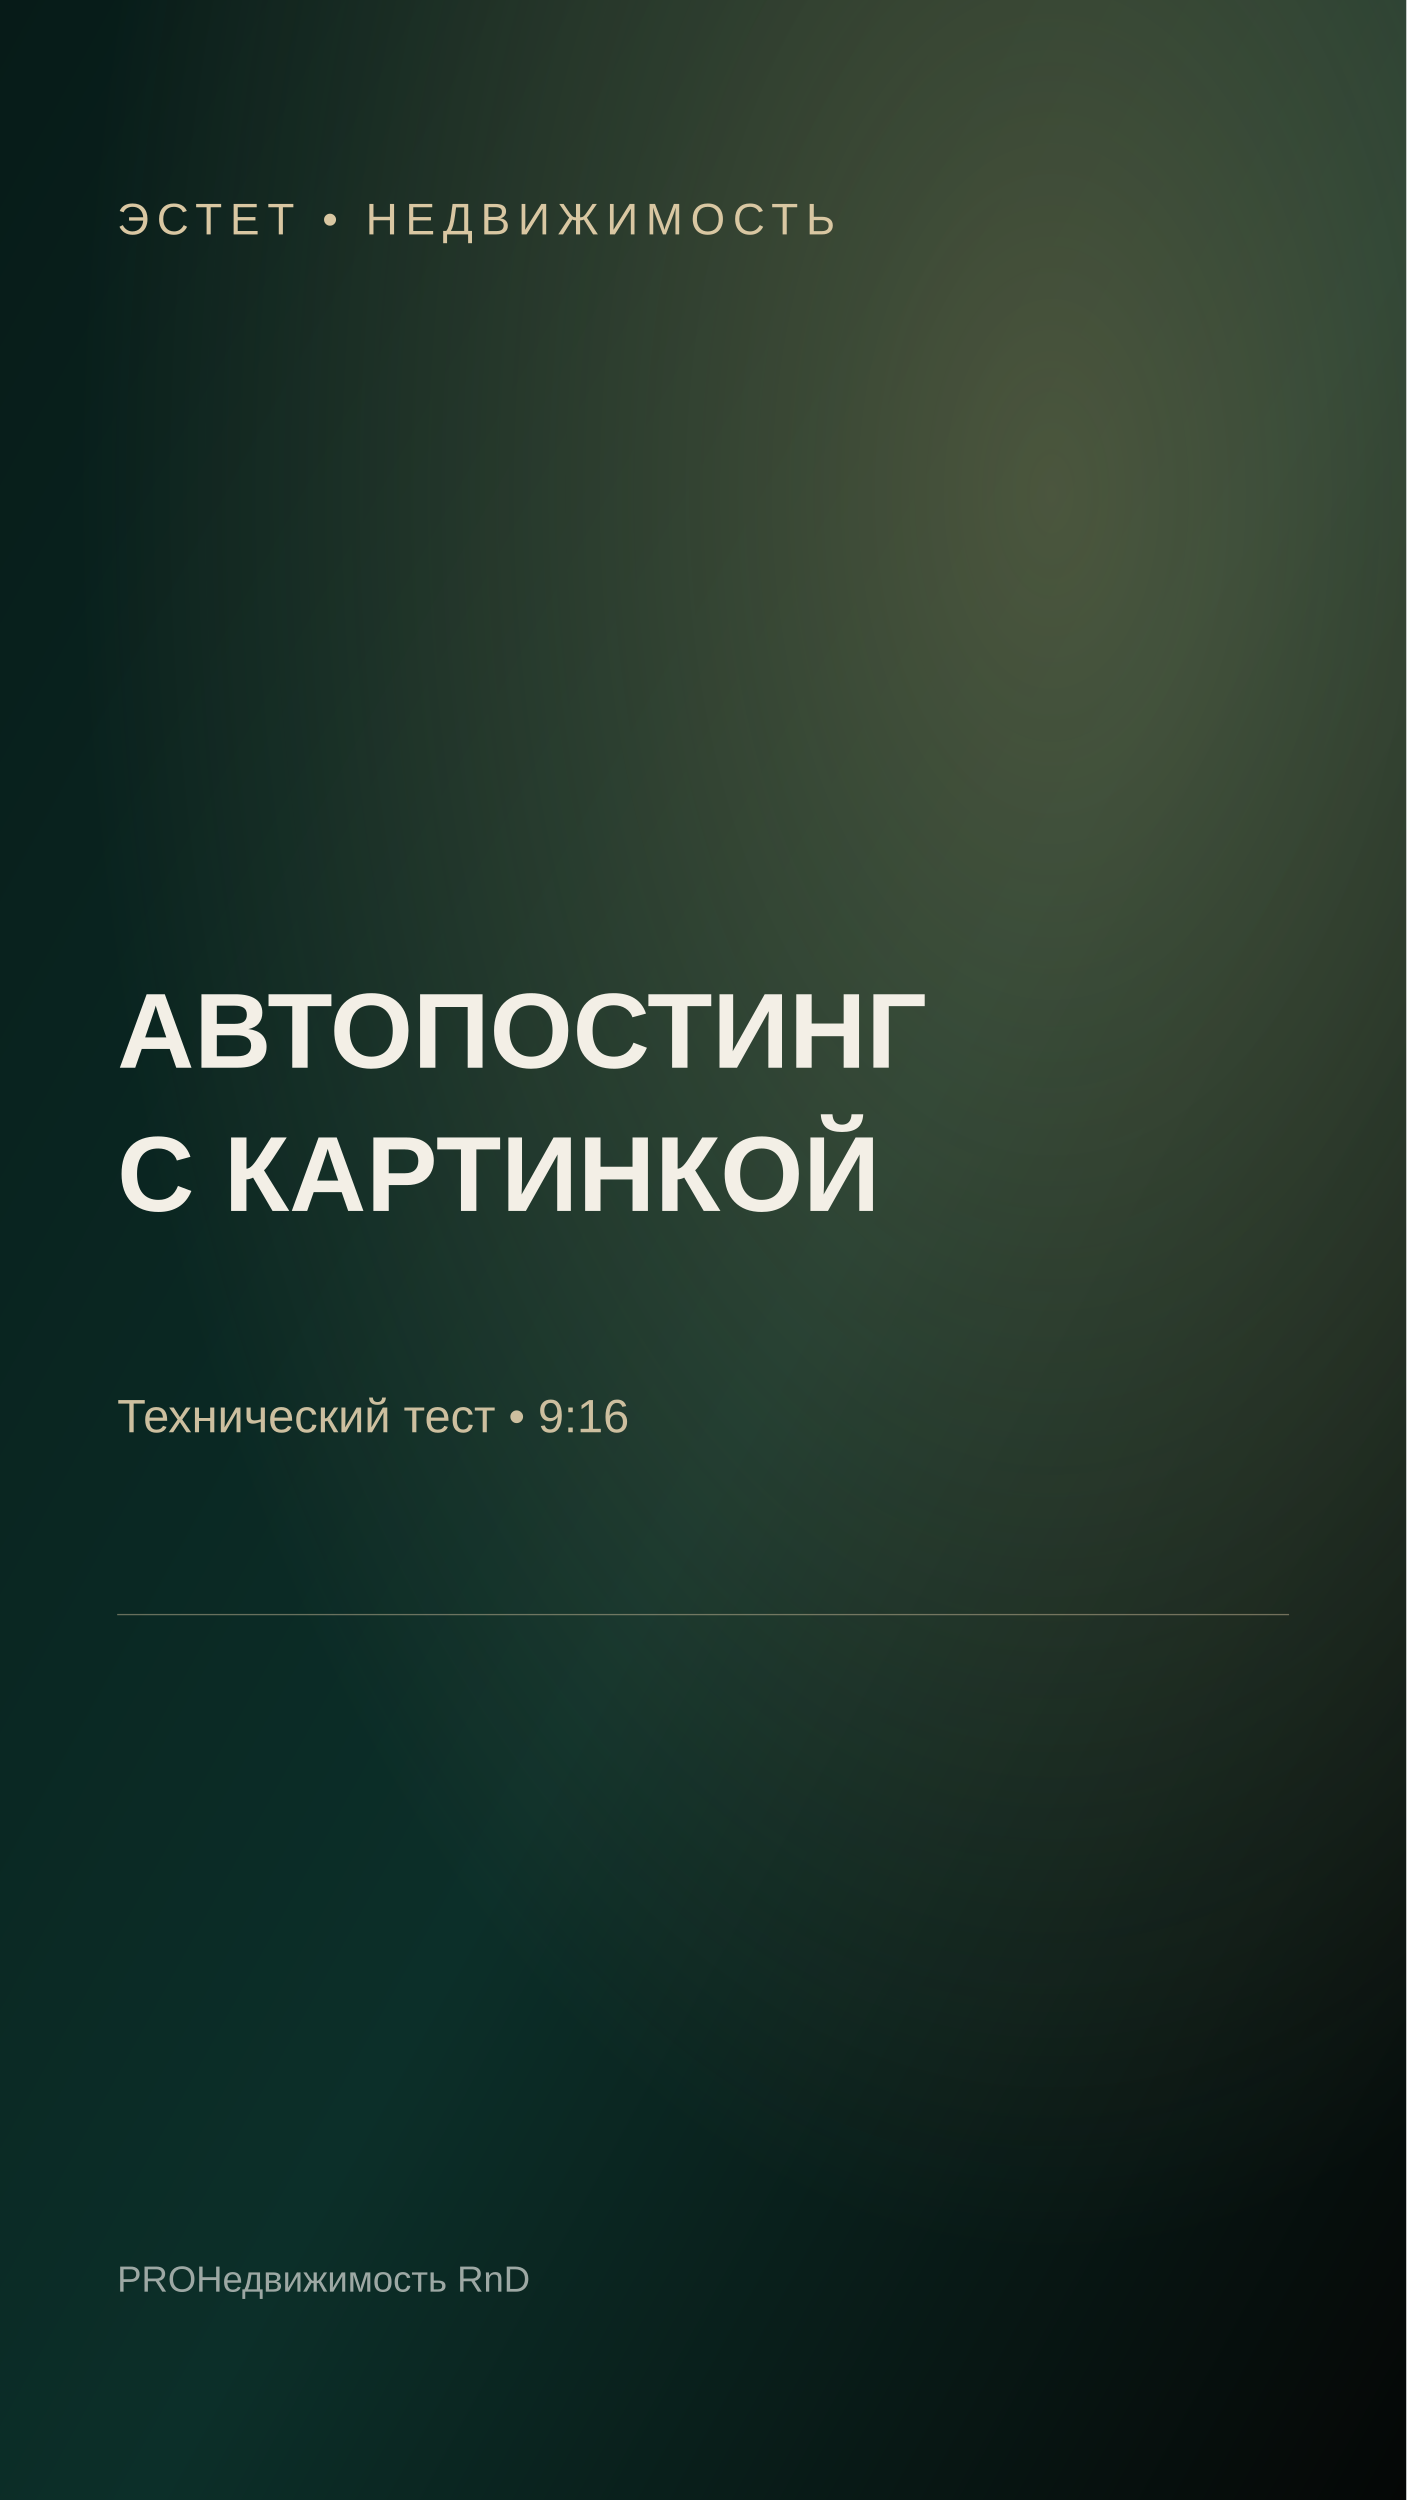
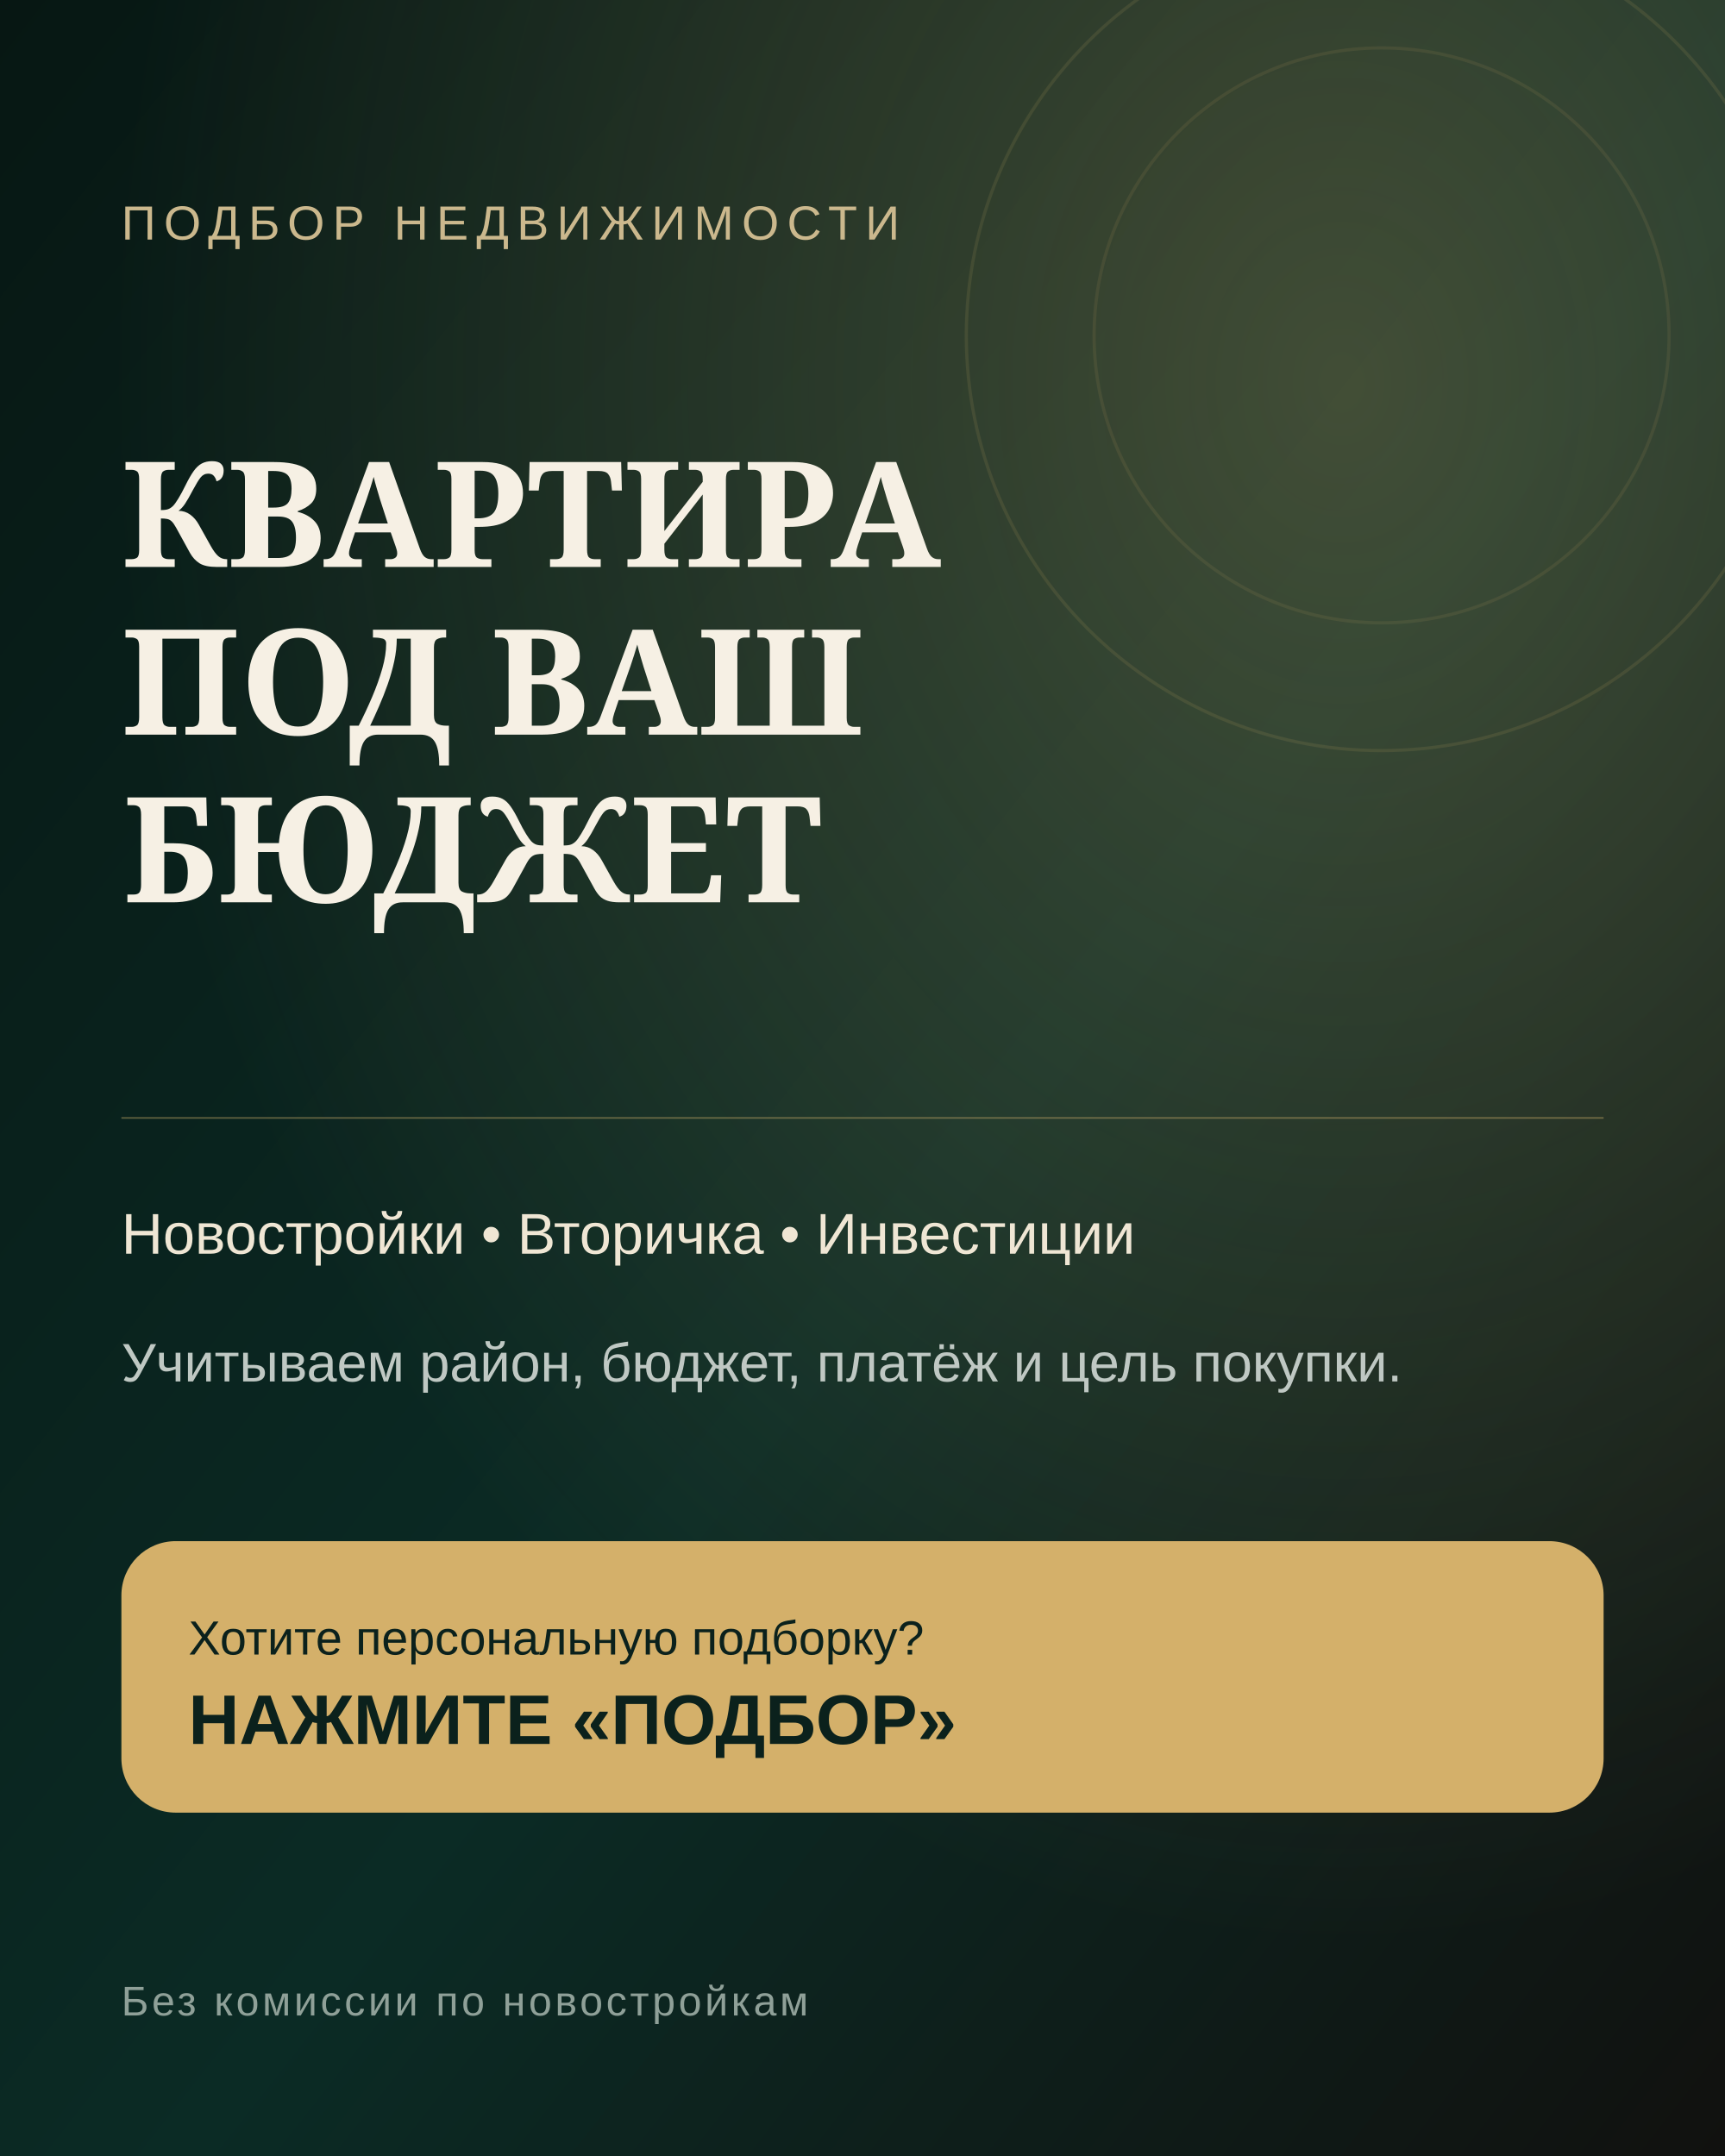
- <svg xmlns="http://www.w3.org/2000/svg" width="1080" height="1920" viewBox="0 0 1080 1920">
+ <svg xmlns="http://www.w3.org/2000/svg" width="1080" height="1350" viewBox="0 0 1080 1350">
  <defs>
    <linearGradient id="bg" x1="0" y1="0" x2="1" y2="1">
-       <stop offset="0" stop-color="#071b18" />
-       <stop offset="0.55" stop-color="#0c2f29" />
-       <stop offset="1" stop-color="#050706" />
+       <stop offset="0" stop-color="#071713" />
+       <stop offset="0.55" stop-color="#0b2b25" />
+       <stop offset="1" stop-color="#11110f" />
    </linearGradient>
-     <radialGradient id="glow" cx="75%" cy="20%" r="70%">
-       <stop offset="0" stop-color="#c8a76a" stop-opacity=".34" />
-       <stop offset="1" stop-color="#c8a76a" stop-opacity="0" />
+     <radialGradient id="g1" cx="78%" cy="18%" r="72%">
+       <stop offset="0" stop-color="#d1ad69" stop-opacity=".28" />
+       <stop offset="1" stop-color="#d1ad69" stop-opacity="0" />
    </radialGradient>
  </defs>
-   <rect width="1080" height="1920" fill="url(#bg)" />
-   <rect width="1080" height="1920" fill="url(#glow)" />
-   <text x="90" y="180" font-family="Arial,Helvetica,sans-serif" font-size="34" fill="#d9c7a2" letter-spacing="6">ЭСТЕТ • НЕДВИЖИМОСТЬ</text>
-   <text x="90" y="820" font-family="Arial,Helvetica,sans-serif" font-size="82" font-weight="700" fill="#f3efe6">
-     <tspan x="90" dy="0">АВТОПОСТИНГ</tspan>
-     <tspan x="90" dy="110">С КАРТИНКОЙ</tspan>
+   <rect width="1080" height="1350" fill="url(#bg)" />
+   <rect width="1080" height="1350" fill="url(#g1)" />
+   <circle cx="865" cy="210" r="260" fill="none" stroke="#d4b06a" stroke-opacity=".12" stroke-width="2" />
+   <circle cx="865" cy="210" r="180" fill="none" stroke="#d4b06a" stroke-opacity=".10" stroke-width="2" />
+   <text x="76" y="150" font-family="Arial,Helvetica,sans-serif" font-size="30" letter-spacing="5" fill="#cbb88d">ПОДБОР НЕДВИЖИМОСТИ</text>
+   <text x="76" y="355" font-family="Georgia,serif" font-size="92" font-weight="700" fill="#f6f0e4">
+     <tspan x="76" dy="0">КВАРТИРА</tspan>
+     <tspan x="76" dy="105">ПОД ВАШ</tspan>
+     <tspan x="76" dy="105">БЮДЖЕТ</tspan>
  </text>
-   <text x="90" y="1100" font-family="Arial,Helvetica,sans-serif" font-size="36" fill="#cdbf9f">Технический тест • 9:16</text>
-   <line x1="90" y1="1240" x2="990" y2="1240" stroke="#d9c7a2" stroke-opacity=".45" />
-   <text x="90" y="1760" font-family="Arial,Helvetica,sans-serif" font-size="28" fill="#9da8a4">PROНедвижимость RnD</text>
+   <line x1="76" y1="700" x2="1004" y2="700" stroke="#d0b06d" stroke-opacity=".42" />
+   <text x="76" y="785" font-family="Arial,Helvetica,sans-serif" font-size="36" fill="#efe6d4">Новостройки • Вторичка • Инвестиции</text>
+   <text x="76" y="865" font-family="Arial,Helvetica,sans-serif" font-size="34" fill="#bfc8c3">Учитываем район, бюджет, платёж и цель покупки.</text>
+   <rect x="76" y="965" width="928" height="170" rx="34" fill="#d4b06a" />
+   <text x="118" y="1036" font-family="Arial,Helvetica,sans-serif" font-size="30" fill="#0b211c">Хотите персональную подборку?</text>
+   <text x="118" y="1092" font-family="Arial,Helvetica,sans-serif" font-size="44" font-weight="700" fill="#0b211c">НАЖМИТЕ «ПОДБОР»</text>
+   <text x="76" y="1262" font-family="Arial,Helvetica,sans-serif" font-size="26" letter-spacing="2" fill="#8fa098">Без комиссии по новостройкам</text>
</svg>
